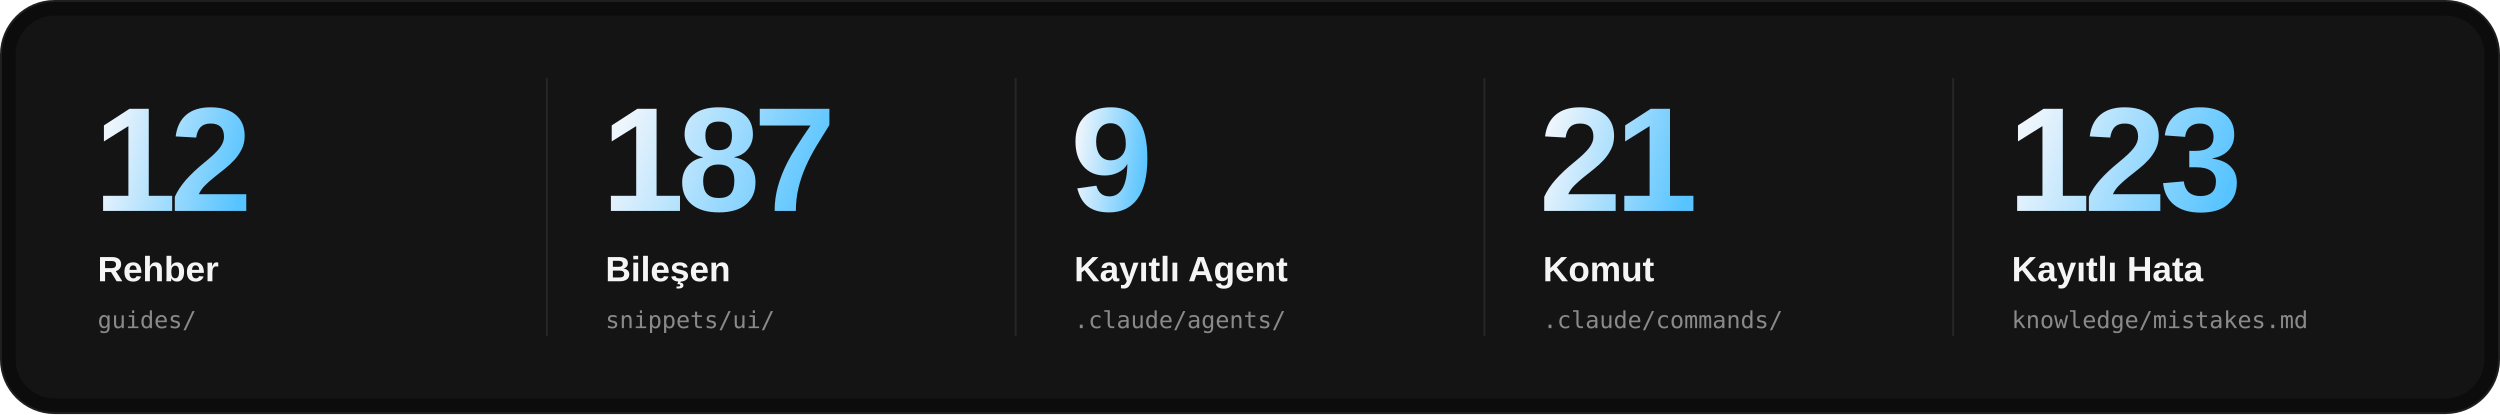
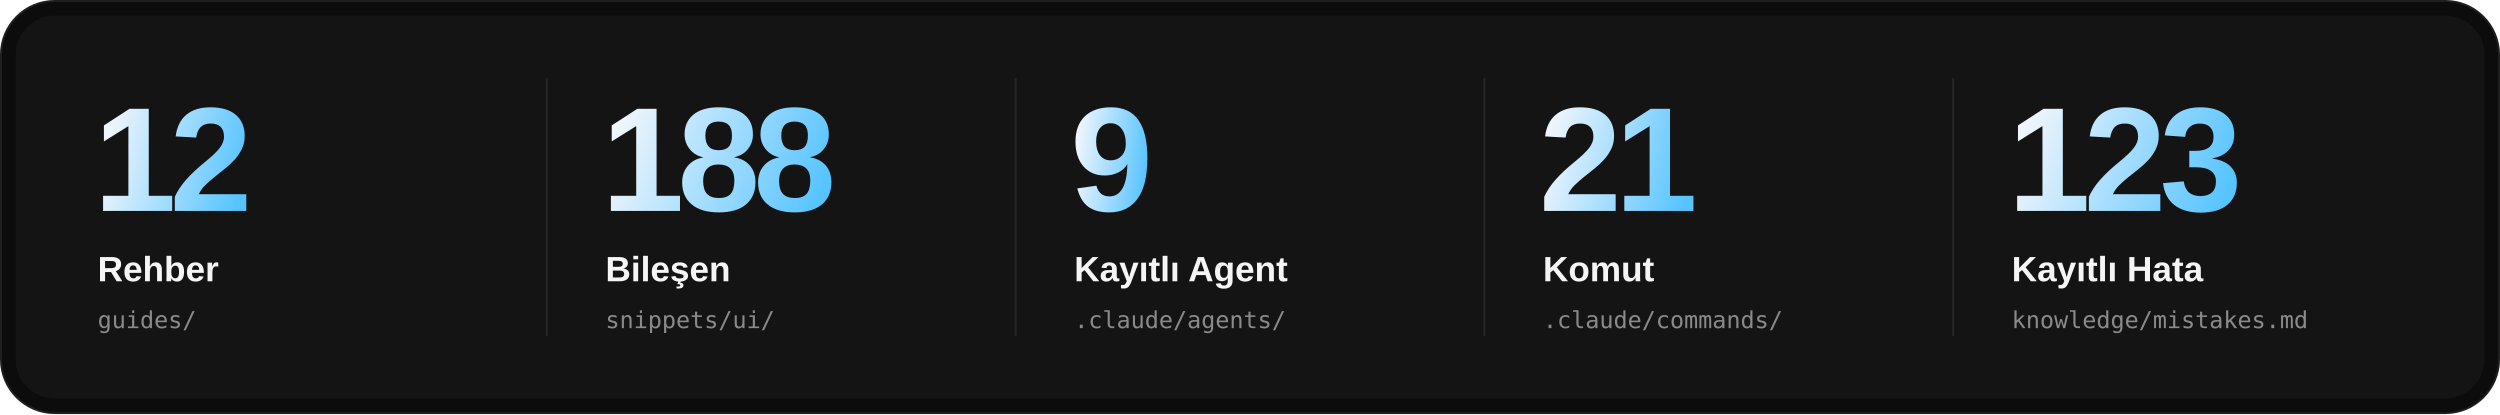
- <svg xmlns="http://www.w3.org/2000/svg" width="1280" height="212" viewBox="0 0 1280 212" role="img" aria-label="12 Rehber, 187 Bileşen, 9 Kayıtlı Agent, 21 Komut, 123 Kayıtlı Hata">
+ <svg xmlns="http://www.w3.org/2000/svg" width="1280" height="212" viewBox="0 0 1280 212" role="img" aria-label="12 Rehber, 188 Bileşen, 9 Kayıtlı Agent, 21 Komut, 123 Kayıtlı Hata">
  <defs>
    <linearGradient id="stat-ink" x1="0.008" y1="0.413" x2="0.992" y2="0.587">
      <stop offset="0%" stop-color="#eef5fc" />
      <stop offset="100%" stop-color="#58c4ff" />
    </linearGradient>
  </defs>
  <rect width="1280" height="212" rx="28" fill="#0c0c0d" />
  <rect x="8" y="8" width="1264" height="196" rx="20" fill="rgb(255,255,255)" fill-opacity="0.035" />
  <g transform="translate(40 0)">
    <text x="8" y="108" font-family="-apple-system, BlinkMacSystemFont, 'Segoe UI', 'Helvetica Neue', Arial, sans-serif" font-size="76" font-weight="800" letter-spacing="-3.4" fill="url(#stat-ink)">12</text>
    <text x="10" y="144" font-family="-apple-system, BlinkMacSystemFont, 'Segoe UI', 'Helvetica Neue', Arial, sans-serif" font-size="18" font-weight="650" fill="#f5f5f5">Rehber</text>
    <text x="10" y="168" font-family="ui-monospace, SFMono-Regular, Menlo, Consolas, monospace" font-size="12" fill="#8a8a8a">guides/</text>
  </g>
  <g transform="translate(280 0)">
    <line x1="0" y1="40" x2="0" y2="172" stroke="rgb(255,255,255)" stroke-opacity="0.08" />
-     <text x="28" y="108" font-family="-apple-system, BlinkMacSystemFont, 'Segoe UI', 'Helvetica Neue', Arial, sans-serif" font-size="76" font-weight="800" letter-spacing="-3.4" fill="url(#stat-ink)">187</text>
+     <text x="28" y="108" font-family="-apple-system, BlinkMacSystemFont, 'Segoe UI', 'Helvetica Neue', Arial, sans-serif" font-size="76" font-weight="800" letter-spacing="-3.4" fill="url(#stat-ink)">188</text>
    <text x="30" y="144" font-family="-apple-system, BlinkMacSystemFont, 'Segoe UI', 'Helvetica Neue', Arial, sans-serif" font-size="18" font-weight="650" fill="#f5f5f5">Bileşen</text>
    <text x="30" y="168" font-family="ui-monospace, SFMono-Regular, Menlo, Consolas, monospace" font-size="12" fill="#8a8a8a">snippets/ui/</text>
  </g>
  <g transform="translate(520 0)">
    <line x1="0" y1="40" x2="0" y2="172" stroke="rgb(255,255,255)" stroke-opacity="0.08" />
    <text x="28" y="108" font-family="-apple-system, BlinkMacSystemFont, 'Segoe UI', 'Helvetica Neue', Arial, sans-serif" font-size="76" font-weight="800" letter-spacing="-3.4" fill="url(#stat-ink)">9</text>
    <text x="30" y="144" font-family="-apple-system, BlinkMacSystemFont, 'Segoe UI', 'Helvetica Neue', Arial, sans-serif" font-size="18" font-weight="650" fill="#f5f5f5">Kayıtlı Agent</text>
    <text x="30" y="168" font-family="ui-monospace, SFMono-Regular, Menlo, Consolas, monospace" font-size="12" fill="#8a8a8a">.claude/agents/</text>
  </g>
  <g transform="translate(760 0)">
    <line x1="0" y1="40" x2="0" y2="172" stroke="rgb(255,255,255)" stroke-opacity="0.08" />
    <text x="28" y="108" font-family="-apple-system, BlinkMacSystemFont, 'Segoe UI', 'Helvetica Neue', Arial, sans-serif" font-size="76" font-weight="800" letter-spacing="-3.4" fill="url(#stat-ink)">21</text>
    <text x="30" y="144" font-family="-apple-system, BlinkMacSystemFont, 'Segoe UI', 'Helvetica Neue', Arial, sans-serif" font-size="18" font-weight="650" fill="#f5f5f5">Komut</text>
    <text x="30" y="168" font-family="ui-monospace, SFMono-Regular, Menlo, Consolas, monospace" font-size="12" fill="#8a8a8a">.claude/commands/</text>
  </g>
  <g transform="translate(1000 0)">
    <line x1="0" y1="40" x2="0" y2="172" stroke="rgb(255,255,255)" stroke-opacity="0.08" />
    <text x="28" y="108" font-family="-apple-system, BlinkMacSystemFont, 'Segoe UI', 'Helvetica Neue', Arial, sans-serif" font-size="76" font-weight="800" letter-spacing="-3.4" fill="url(#stat-ink)">123</text>
    <text x="30" y="144" font-family="-apple-system, BlinkMacSystemFont, 'Segoe UI', 'Helvetica Neue', Arial, sans-serif" font-size="18" font-weight="650" fill="#f5f5f5">Kayıtlı Hata</text>
    <text x="30" y="168" font-family="ui-monospace, SFMono-Regular, Menlo, Consolas, monospace" font-size="12" fill="#8a8a8a">knowledge/mistakes.md</text>
  </g>
  <rect x="0.5" y="0.5" width="1279" height="211" rx="27.5" fill="none" stroke="rgb(255,255,255)" stroke-opacity="0.08" />
</svg>
